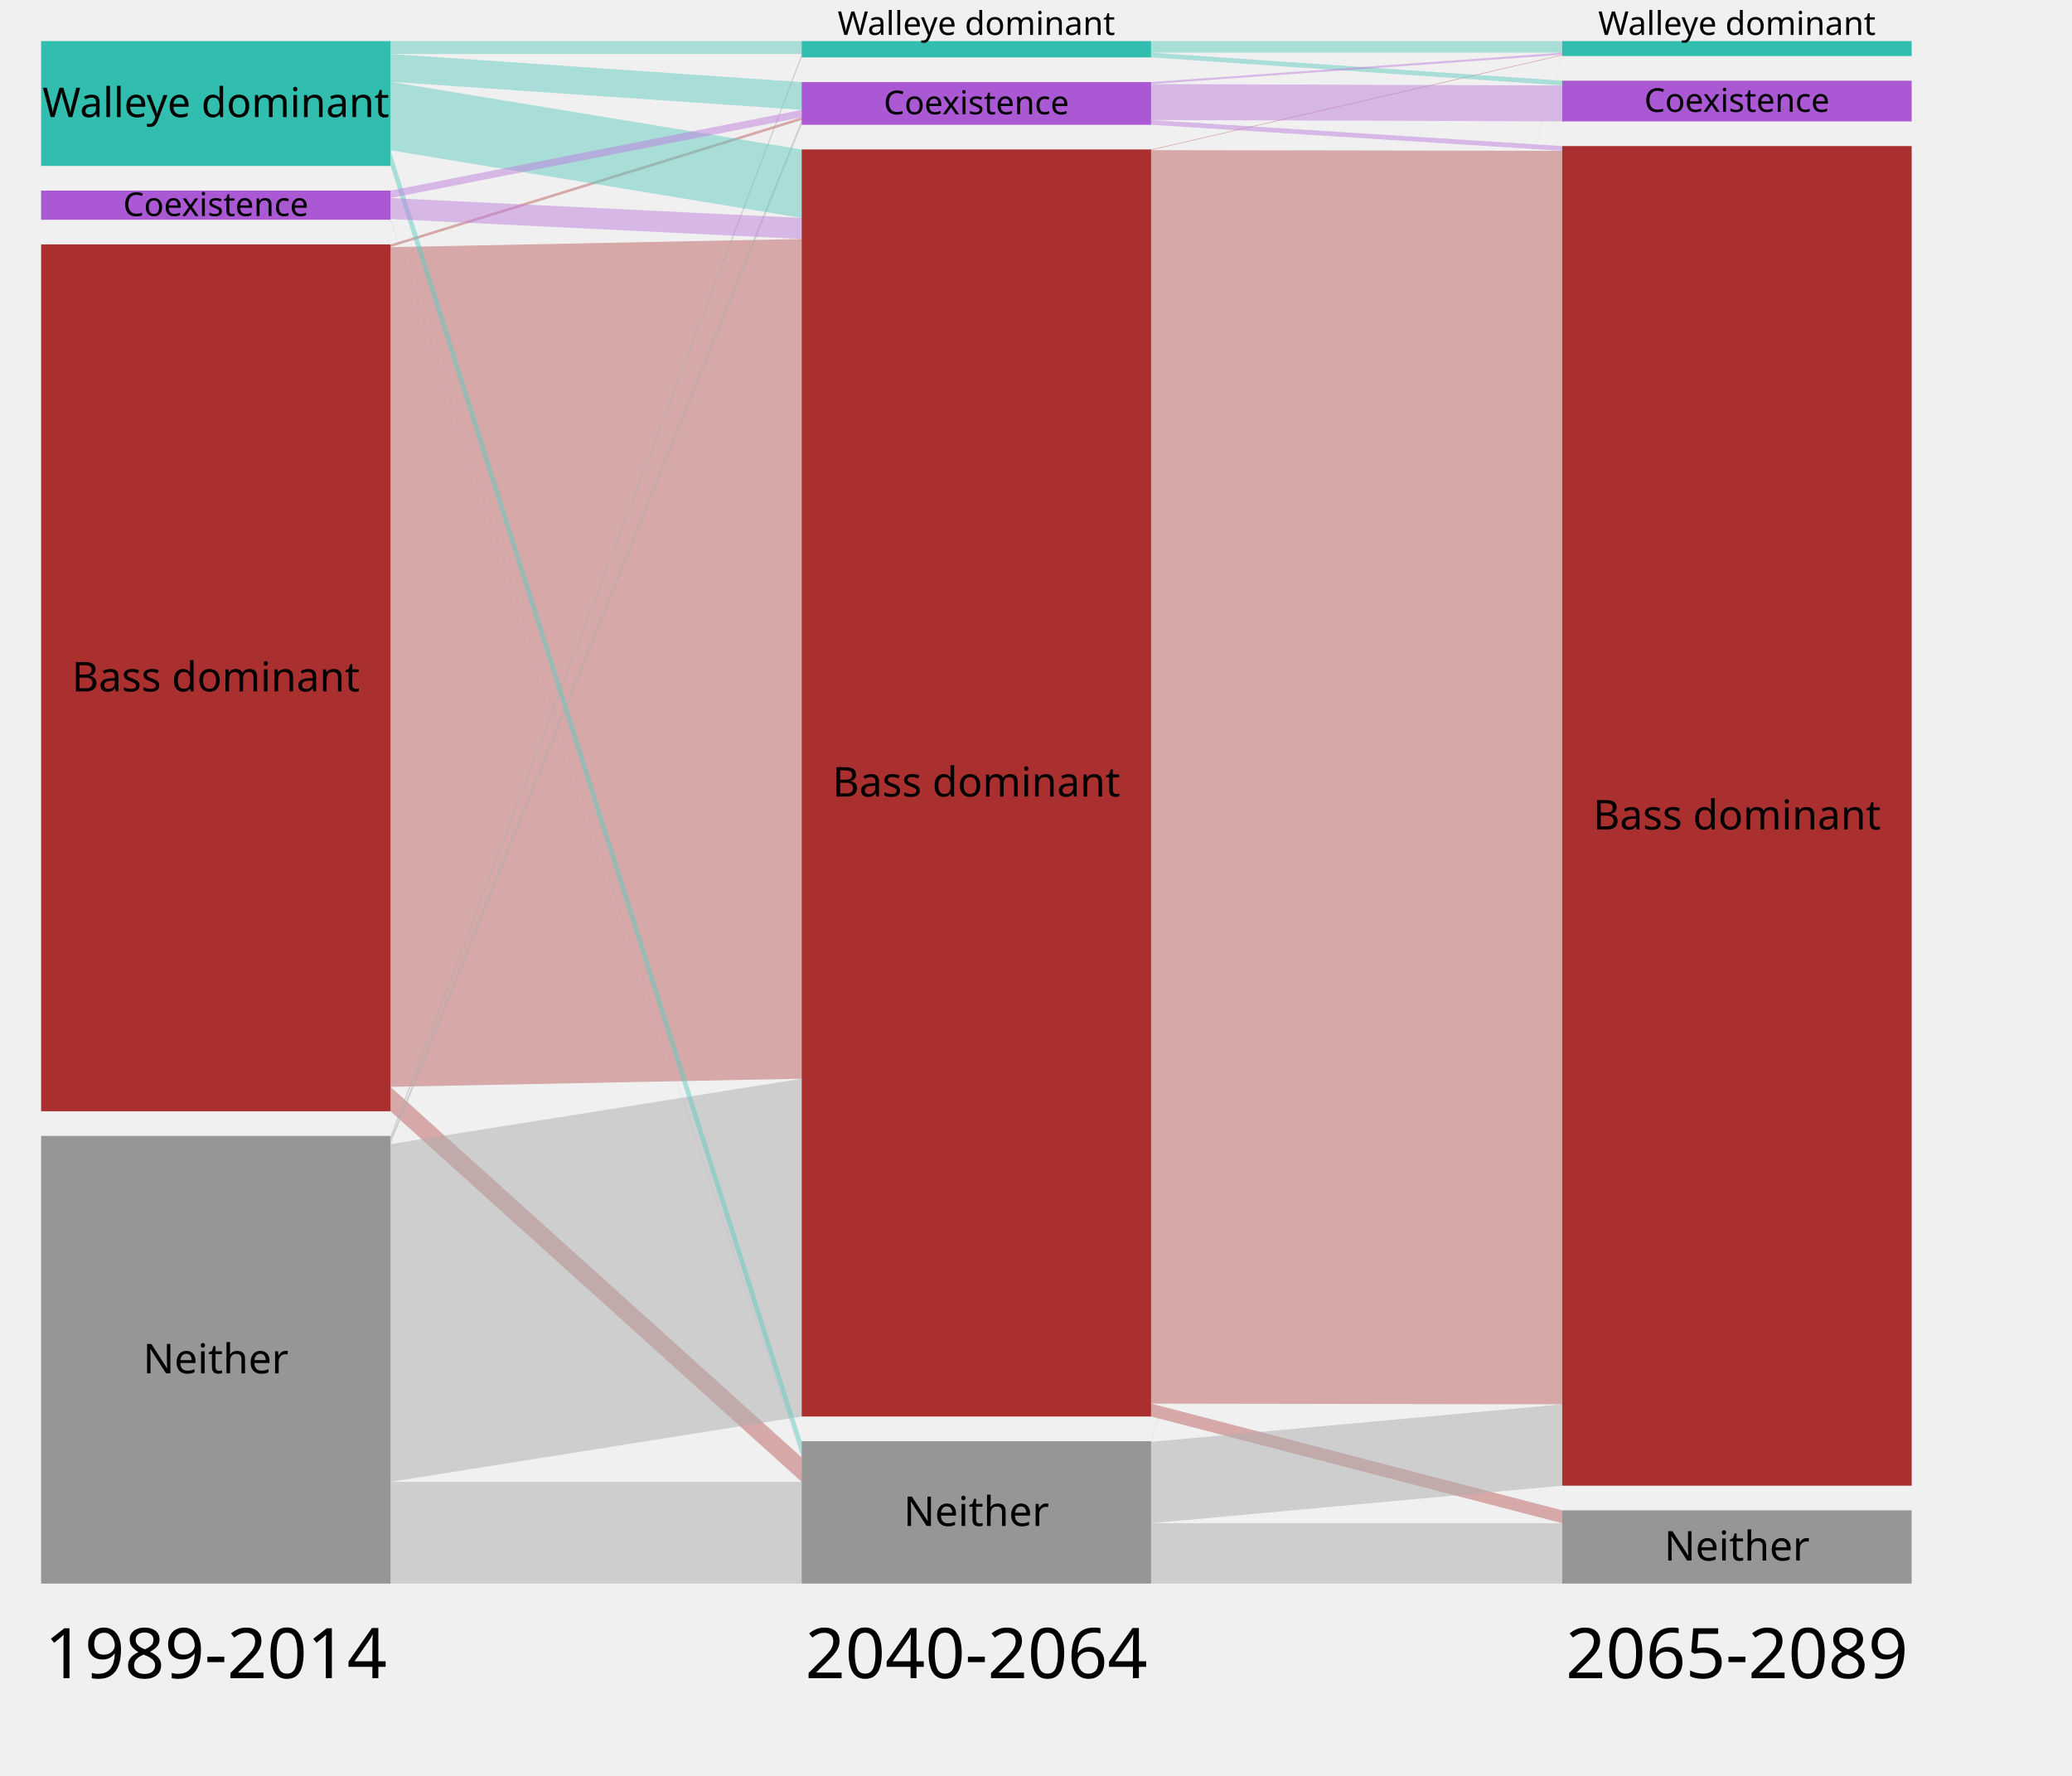
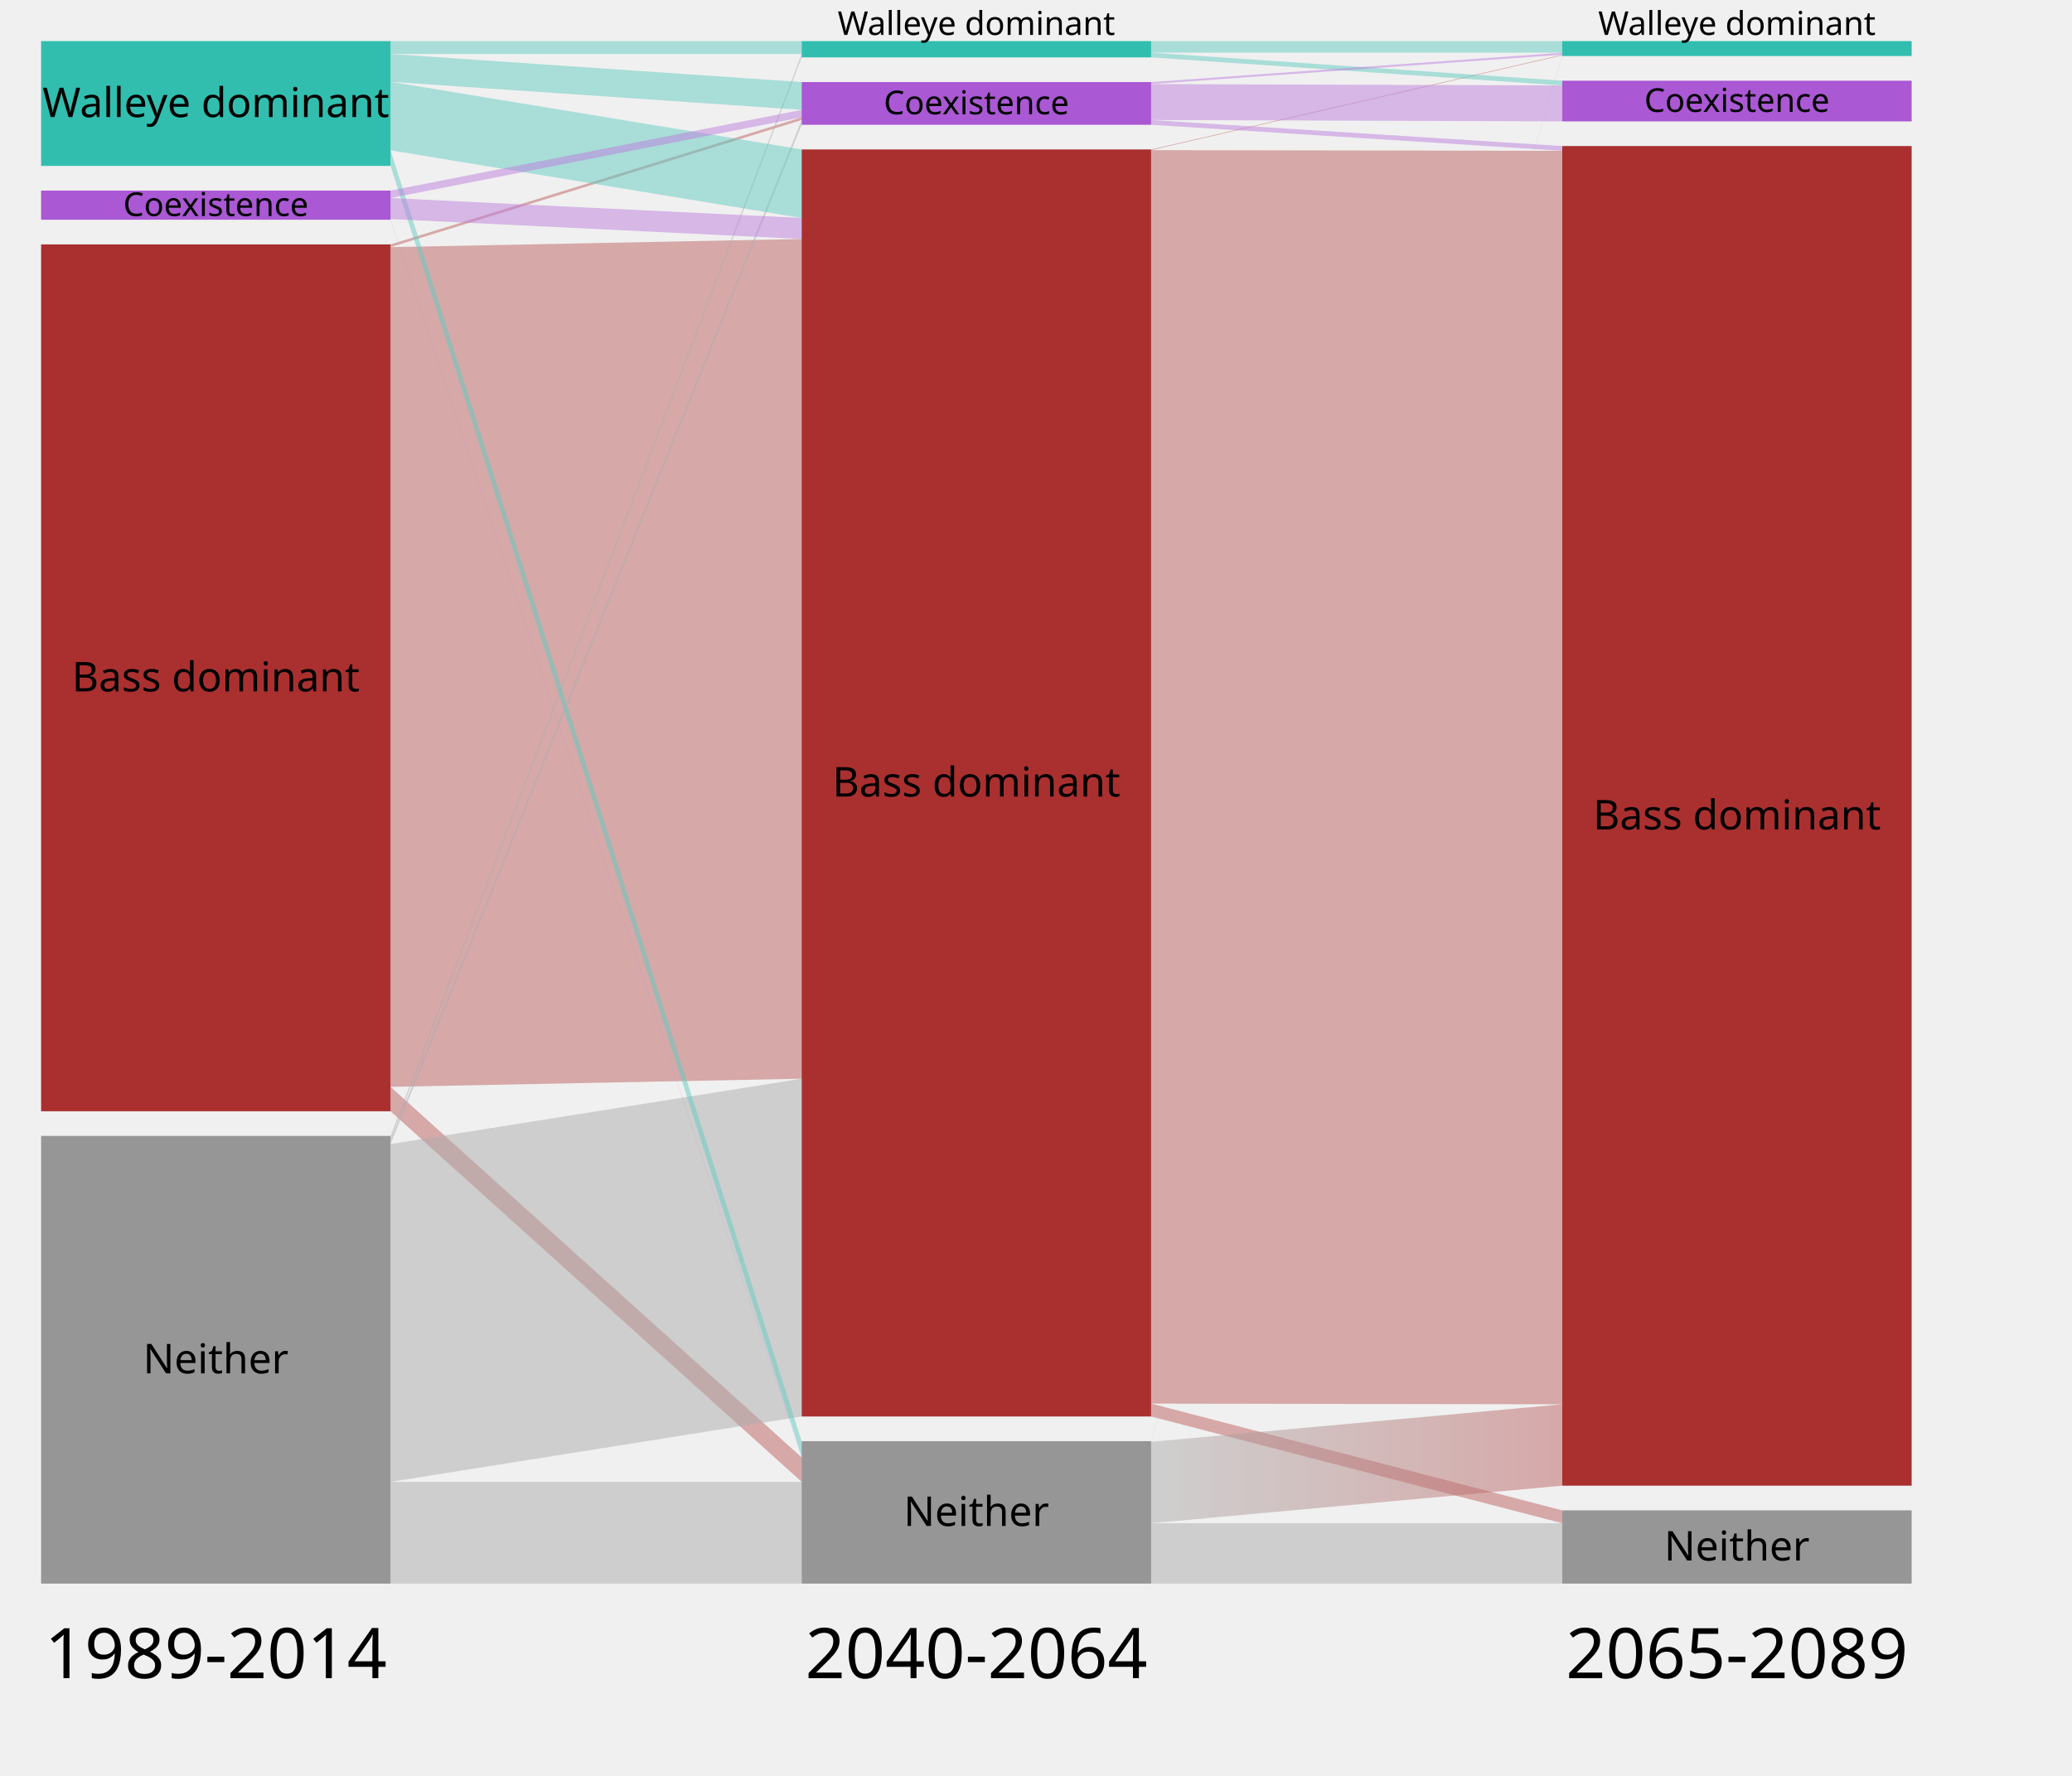
<svg xmlns="http://www.w3.org/2000/svg" version="1.1" preserveAspectRatio="xMinYMin meet" viewBox="0 0 1008 864">
  <style>
.hidden {
opacity:0;
}
path, .bin {
        -webkit-transition: 0.25s ease-in-out;
        -moz-transition: 0.25s ease-in-out;
        -o-transition: 0.25s ease-in-out;
        transition: 0.25s ease-in-out;
    }
  text {
		  font-size: 16px;
		  cursor: default;
		  font-family: Tahoma, Geneva, sans-serif;
          }
                  .big-text{
font-size: 34px;
                  }
.medium-text{
font-size: 20px;
                  }
                  </style>
+   <defs>
+     <linearGradient id="grad1" x1="0%" y1="0%" x2="100%" y2="0%">
+       <stop offset="0%" style="stop-color:grey;stop-opacity:1" />
+       <stop offset="100%" style="stop-color:#990000;stop-opacity:1" />
+     </linearGradient>
+   </defs>
  <g id="early" transform="translate(20,20)">
    <rect width="170" class="bin" height="60.72" y="0" fill="#01b29F" opacity="0.8" id="X1989.2014-Walleye" />
    <text class="medium-text" x="85" y="30.36" dy="0.33em" fill="black" stroke="none" text-anchor="middle">Walleye dominant</text>
    <rect width="170" class="bin" height="14.19" y="72.72" fill="#9932CD" opacity="0.8" id="X1989.2014-Coexistence" />
    <text x="85" y="79.815" dy="0.33em" fill="black" stroke="none" text-anchor="middle">Coexistence</text>
    <rect width="170" class="bin" height="421.74" y="98.91" fill="#990000" opacity="0.8" id="X1989.2014-Bass" />
    <text class="medium-text" x="85" y="309.78" dy="0.33em" fill="black" stroke="none" text-anchor="middle">Bass dominant</text>
    <rect width="170" class="bin" height="217.8" y="532.65" fill="grey" opacity="0.8" id="X1989.2014-Neither" />
    <text class="medium-text" x="85" y="641.55" dy="0.33em" fill="black" stroke="none" text-anchor="middle">Neither</text>
    <text x="85" dy="1em" class="big-text" y="762.45" fill="black" stroke="none" text-anchor="middle">1989-2014</text>
  </g>
  <g id="mid" transform="translate(390,20)">
    <rect width="170" class="bin" height="7.92" y="0" fill="#01b29F" opacity="0.8" id="X2040.2064-Walleye" />
    <text x="85" y="0" dy="-3" fill="black" stroke="none" text-anchor="middle">Walleye dominant</text>
    <rect width="170" class="bin" height="20.79" y="19.92" fill="#9932CD" opacity="0.8" id="X2040.2064-Coexistence" />
    <text x="85" y="30.315" dy="0.33em" fill="black" stroke="none" text-anchor="middle">Coexistence</text>
    <rect width="170" class="bin" height="616.44" y="52.71" fill="#990000" opacity="0.8" id="X2040.2064-Bass" />
    <text class="medium-text" x="85" y="360.93" dy="0.33em" fill="black" stroke="none" text-anchor="middle">Bass dominant</text>
    <rect width="170" class="bin" height="69.3" y="681.15" fill="grey" opacity="0.8" id="X2040.2064-Neither" />
    <text class="medium-text" x="85" y="715.8" dy="0.33em" fill="black" stroke="none" text-anchor="middle">Neither</text>
    <text x="85" dy="1em" class="big-text" y="762.45" fill="black" stroke="none" text-anchor="middle">2040-2064</text>
  </g>
  <g id="late" transform="translate(760,20)">
    <rect width="170" class="bin" height="7.26" y="0" fill="#01b29F" opacity="0.8" id="X2065.2089-Walleye" />
    <text x="85" y="0" dy="-3" fill="black" stroke="none" text-anchor="middle">Walleye dominant</text>
    <rect width="170" class="bin" height="19.8" y="19.26" fill="#9932CD" opacity="0.8" id="X2065.2089-Coexistence" />
    <text x="85" y="29.16" dy="0.33em" fill="black" stroke="none" text-anchor="middle">Coexistence</text>
    <rect width="170" class="bin" height="651.75" y="51.06" fill="#990000" opacity="0.8" id="X2065.2089-Bass" />
    <text class="medium-text" x="85" y="376.935" dy="0.33em" fill="black" stroke="none" text-anchor="middle">Bass dominant</text>
    <rect width="170" class="bin" height="35.64" y="714.81" fill="grey" opacity="0.8" id="X2065.2089-Neither" />
    <text class="medium-text" x="85" y="732.63" dy="0.33em" fill="black" stroke="none" text-anchor="middle">Neither</text>
    <text x="85" dy="1em" class="big-text" y="762.45" fill="black" stroke="none" text-anchor="middle">2065-2089</text>
  </g>
  <g opacity="0.6" id="X1989.2014-arrow" transform="translate(20,20)">
-     <path d="M170,98.91 L370,6.27 v-0 L170,98.91" fill="#990000" stroke="none" opacity="0.5" id="X1989.2014-Bass-Walleye" />
    <path d="M170,100.23 L370,38.4 v-1.32 L170,98.91" fill="#990000" stroke="none" opacity="0.5" id="X1989.2014-Bass-Coexistence" />
    <path d="M170,508.77 L370,504.81 v-408.54 L170,100.23" fill="#990000" stroke="none" opacity="0.5" id="X1989.2014-Bass-Bass" />
    <path d="M170,520.65 L370,700.95 v-11.88 L170,508.77" fill="#990000" stroke="none" opacity="0.5" id="X1989.2014-Bass-Neither" />
    <path d="M170,534.3 L370,7.92 v-1.65 L170,532.65" fill="grey" stroke="none" opacity="0.5" id="X1989.2014-Neither-Walleye" />
    <path d="M170,536.61 L370,40.71 v-2.31 L170,534.3" fill="grey" stroke="none" opacity="0.5" id="X1989.2014-Neither-Coexistence" />
    <path d="M170,700.95 L370,669.15 v-164.34 L170,536.61" fill="grey" stroke="none" opacity="0.5" id="X1989.2014-Neither-Bass" />
    <path d="M170,750.45 L370,750.45 v-49.5 L170,700.95" fill="grey" stroke="none" opacity="0.5" id="X1989.2014-Neither-Neither" />
    <path d="M170,6.27 L370,6.27 v-6.27 L170,0" fill="#01b29F" stroke="none" opacity="0.5" id="X1989.2014-Walleye-Walleye" />
    <path d="M170,19.8 L370,33.45 v-13.53 L170,6.27" fill="#01b29F" stroke="none" opacity="0.5" id="X1989.2014-Walleye-Coexistence" />
    <path d="M170,53.13 L370,86.04 v-33.33 L170,19.8" fill="#01b29F" stroke="none" opacity="0.5" id="X1989.2014-Walleye-Bass" />
    <path d="M170,60.72 L370,688.74 v-7.59 L170,53.13" fill="#01b29F" stroke="none" opacity="0.5" id="X1989.2014-Walleye-Neither" />
-     <path d="M170,72.72 L370,6.27 v-0 L170,72.72" fill="#9932CD" stroke="none" opacity="0.5" id="X1989.2014-Coexistence-Walleye" />
    <path d="M170,76.35 L370,37.08 v-3.63 L170,72.72" fill="#9932CD" stroke="none" opacity="0.5" id="X1989.2014-Coexistence-Coexistence" />
    <path d="M170,86.58 L370,96.27 v-10.23 L170,76.35" fill="#9932CD" stroke="none" opacity="0.5" id="X1989.2014-Coexistence-Bass" />
    <path d="M170,86.91 L370,689.07 v-0.33 L170,86.58" fill="#9932CD" stroke="none" opacity="0.5" id="X1989.2014-Coexistence-Neither" />
  </g>
  <g opacity="0.6" id="X2040.2064-arrow" transform="translate(390,20)">
    <path d="M170,53.04 L370,6.93 v-0.33 L170,52.71" fill="#990000" stroke="none" opacity="0.5" id="X2040.2064-Bass-Walleye" />
-     <path d="M170,53.04 L370,39.06 v-0 L170,53.04" fill="#990000" stroke="none" opacity="0.5" id="X2040.2064-Bass-Coexistence" />
    <path d="M170,662.88 L370,663.21 v-609.84 L170,53.04" fill="#990000" stroke="none" opacity="0.5" id="X2040.2064-Bass-Bass" />
    <path d="M170,669.15 L370,721.08 v-6.27 L170,662.88" fill="#990000" stroke="none" opacity="0.5" id="X2040.2064-Bass-Neither" />
    <path d="M170,681.48 L370,7.26 v-0.33 L170,681.15" fill="grey" stroke="none" opacity="0.5" id="X2040.2064-Neither-Walleye" />
-     <path d="M170,681.48 L370,39.06 v-0 L170,681.48" fill="grey" stroke="none" opacity="0.5" id="X2040.2064-Neither-Coexistence" />
-     <path d="M170,721.08 L370,702.81 v-39.6 L170,681.48" fill="grey" stroke="none" opacity="0.5" id="X2040.2064-Neither-Bass" />
+     <path d="M170,721.08 L370,702.81 v-39.6 L170,681.48" fill="url(#grad1)" stroke="none" opacity="0.5" id="X2040.2064-Neither-Bass" />
    <path d="M170,750.45 L370,750.45 v-29.37 L170,721.08" fill="grey" stroke="none" opacity="0.5" id="X2040.2064-Neither-Neither" />
    <path d="M170,5.61 L370,5.61 v-5.61 L170,0" fill="#01b29F" stroke="none" opacity="0.5" id="X2040.2064-Walleye-Walleye" />
    <path d="M170,7.92 L370,21.57 v-2.31 L170,5.61" fill="#01b29F" stroke="none" opacity="0.5" id="X2040.2064-Walleye-Coexistence" />
-     <path d="M170,7.92 L370,51.06 v-0 L170,7.92" fill="#01b29F" stroke="none" opacity="0.5" id="X2040.2064-Walleye-Bass" />
-     <path d="M170,7.92 L370,714.81 v-0 L170,7.92" fill="#01b29F" stroke="none" opacity="0.5" id="X2040.2064-Walleye-Neither" />
    <path d="M170,20.91 L370,6.6 v-0.99 L170,19.92" fill="#9932CD" stroke="none" opacity="0.5" id="X2040.2064-Coexistence-Walleye" />
    <path d="M170,38.4 L370,39.06 v-17.49 L170,20.91" fill="#9932CD" stroke="none" opacity="0.5" id="X2040.2064-Coexistence-Coexistence" />
    <path d="M170,40.71 L370,53.37 v-2.31 L170,38.4" fill="#9932CD" stroke="none" opacity="0.5" id="X2040.2064-Coexistence-Bass" />
-     <path d="M170,40.71 L370,714.81 v-0 L170,40.71" fill="#9932CD" stroke="none" opacity="0.5" id="X2040.2064-Coexistence-Neither" />
  </g>
  <rect id="tooltip_bg" rx="2.5" ry="2.5" width="55" height="22" fill="white" stroke-width="0.5" stroke="#696969" class="hidden" />
  <text id="tooltip" dy="-5" stroke="none" fill="#000000" text-anchor="begin" class="sub-label"> </text>
  <g id="mouseover-arrows" opacity="0">
    <g id="X1989.2014-arrow-blank" transform="translate(20,20)">
-       <path d="M170,98.91 L370,6.27 v-3 L170,95.91" fill="#990000" />
      <path d="M170,100.23 L370,38.4 v-3 L170,97.23" fill="#990000" />
      <path d="M170,508.77 L370,504.81 v-408.54 L170,100.23" fill="#990000" />
      <path d="M170,520.65 L370,700.95 v-11.88 L170,508.77" fill="#990000" />
      <path d="M170,534.3 L370,7.92 v-3 L170,531.3" fill="grey" />
      <path d="M170,536.61 L370,40.71 v-3 L170,533.61" fill="grey" />
      <path d="M170,700.95 L370,669.15 v-164.34 L170,536.61" fill="grey" />
      <path d="M170,750.45 L370,750.45 v-49.5 L170,700.95" fill="grey" />
      <path d="M170,6.27 L370,6.27 v-6.27 L170,0" fill="#01b29F" />
      <path d="M170,19.8 L370,33.45 v-13.53 L170,6.27" fill="#01b29F" />
      <path d="M170,53.13 L370,86.04 v-33.33 L170,19.8" fill="#01b29F" />
      <path d="M170,60.72 L370,688.74 v-7.59 L170,53.13" fill="#01b29F" />
-       <path d="M170,72.72 L370,6.27 v-3 L170,69.72" fill="#9932CD" />
      <path d="M170,76.35 L370,37.08 v-3.63 L170,72.72" fill="#9932CD" />
      <path d="M170,86.58 L370,96.27 v-10.23 L170,76.35" fill="#9932CD" />
      <path d="M170,86.91 L370,689.07 v-3 L170,83.91" fill="#9932CD" />
    </g>
    <g id="X2040.2064-arrow-blank" transform="translate(390,20)">
      <path d="M170,53.04 L370,6.93 v-3 L170,50.04" fill="#990000" />
-       <path d="M170,53.04 L370,39.06 v-3 L170,50.04" fill="#990000" />
      <path d="M170,662.88 L370,663.21 v-609.84 L170,53.04" fill="#990000" />
      <path d="M170,669.15 L370,721.08 v-6.27 L170,662.88" fill="#990000" />
      <path d="M170,681.48 L370,7.26 v-3 L170,678.48" fill="grey" />
-       <path d="M170,681.48 L370,39.06 v-3 L170,678.48" fill="grey" />
      <path d="M170,721.08 L370,702.81 v-39.6 L170,681.48" fill="grey" />
      <path d="M170,750.45 L370,750.45 v-29.37 L170,721.08" fill="grey" />
      <path d="M170,5.61 L370,5.61 v-5.61 L170,0" fill="#01b29F" />
      <path d="M170,7.92 L370,21.57 v-3 L170,4.92" fill="#01b29F" />
-       <path d="M170,7.92 L370,51.06 v-3 L170,4.92" fill="#01b29F" />
-       <path d="M170,7.92 L370,714.81 v-3 L170,4.92" fill="#01b29F" />
      <path d="M170,20.91 L370,6.6 v-3 L170,17.91" fill="#9932CD" />
      <path d="M170,38.4 L370,39.06 v-17.49 L170,20.91" fill="#9932CD" />
      <path d="M170,40.71 L370,53.37 v-3 L170,37.71" fill="#9932CD" />
-       <path d="M170,40.71 L370,714.81 v-3 L170,37.71" fill="#9932CD" />
    </g>
  </g>
  <g id="mouseover-periods" opacity="0">
    <g id="early-blank" transform="translate(20,20)">
      <rect width="170" height="60.72" y="0" />
      <rect width="170" height="14.19" y="72.72" />
      <rect width="170" height="421.74" y="98.91" />
      <rect width="170" height="217.8" y="532.65" />
    </g>
    <g id="mid-blank" transform="translate(390,20)">
      <rect width="170" height="7.92" y="0" />
      <rect width="170" height="20.79" y="19.92" />
      <rect width="170" height="616.44" y="52.71" />
      <rect width="170" height="69.3" y="681.15" />
    </g>
    <g id="late-blank" transform="translate(760,20)">
      <rect width="170" height="7.26" y="0" />
      <rect width="170" height="19.8" y="19.26" />
      <rect width="170" height="651.75" y="51.06" />
      <rect width="170" height="35.64" y="714.81" />
    </g>
  </g>
</svg>
